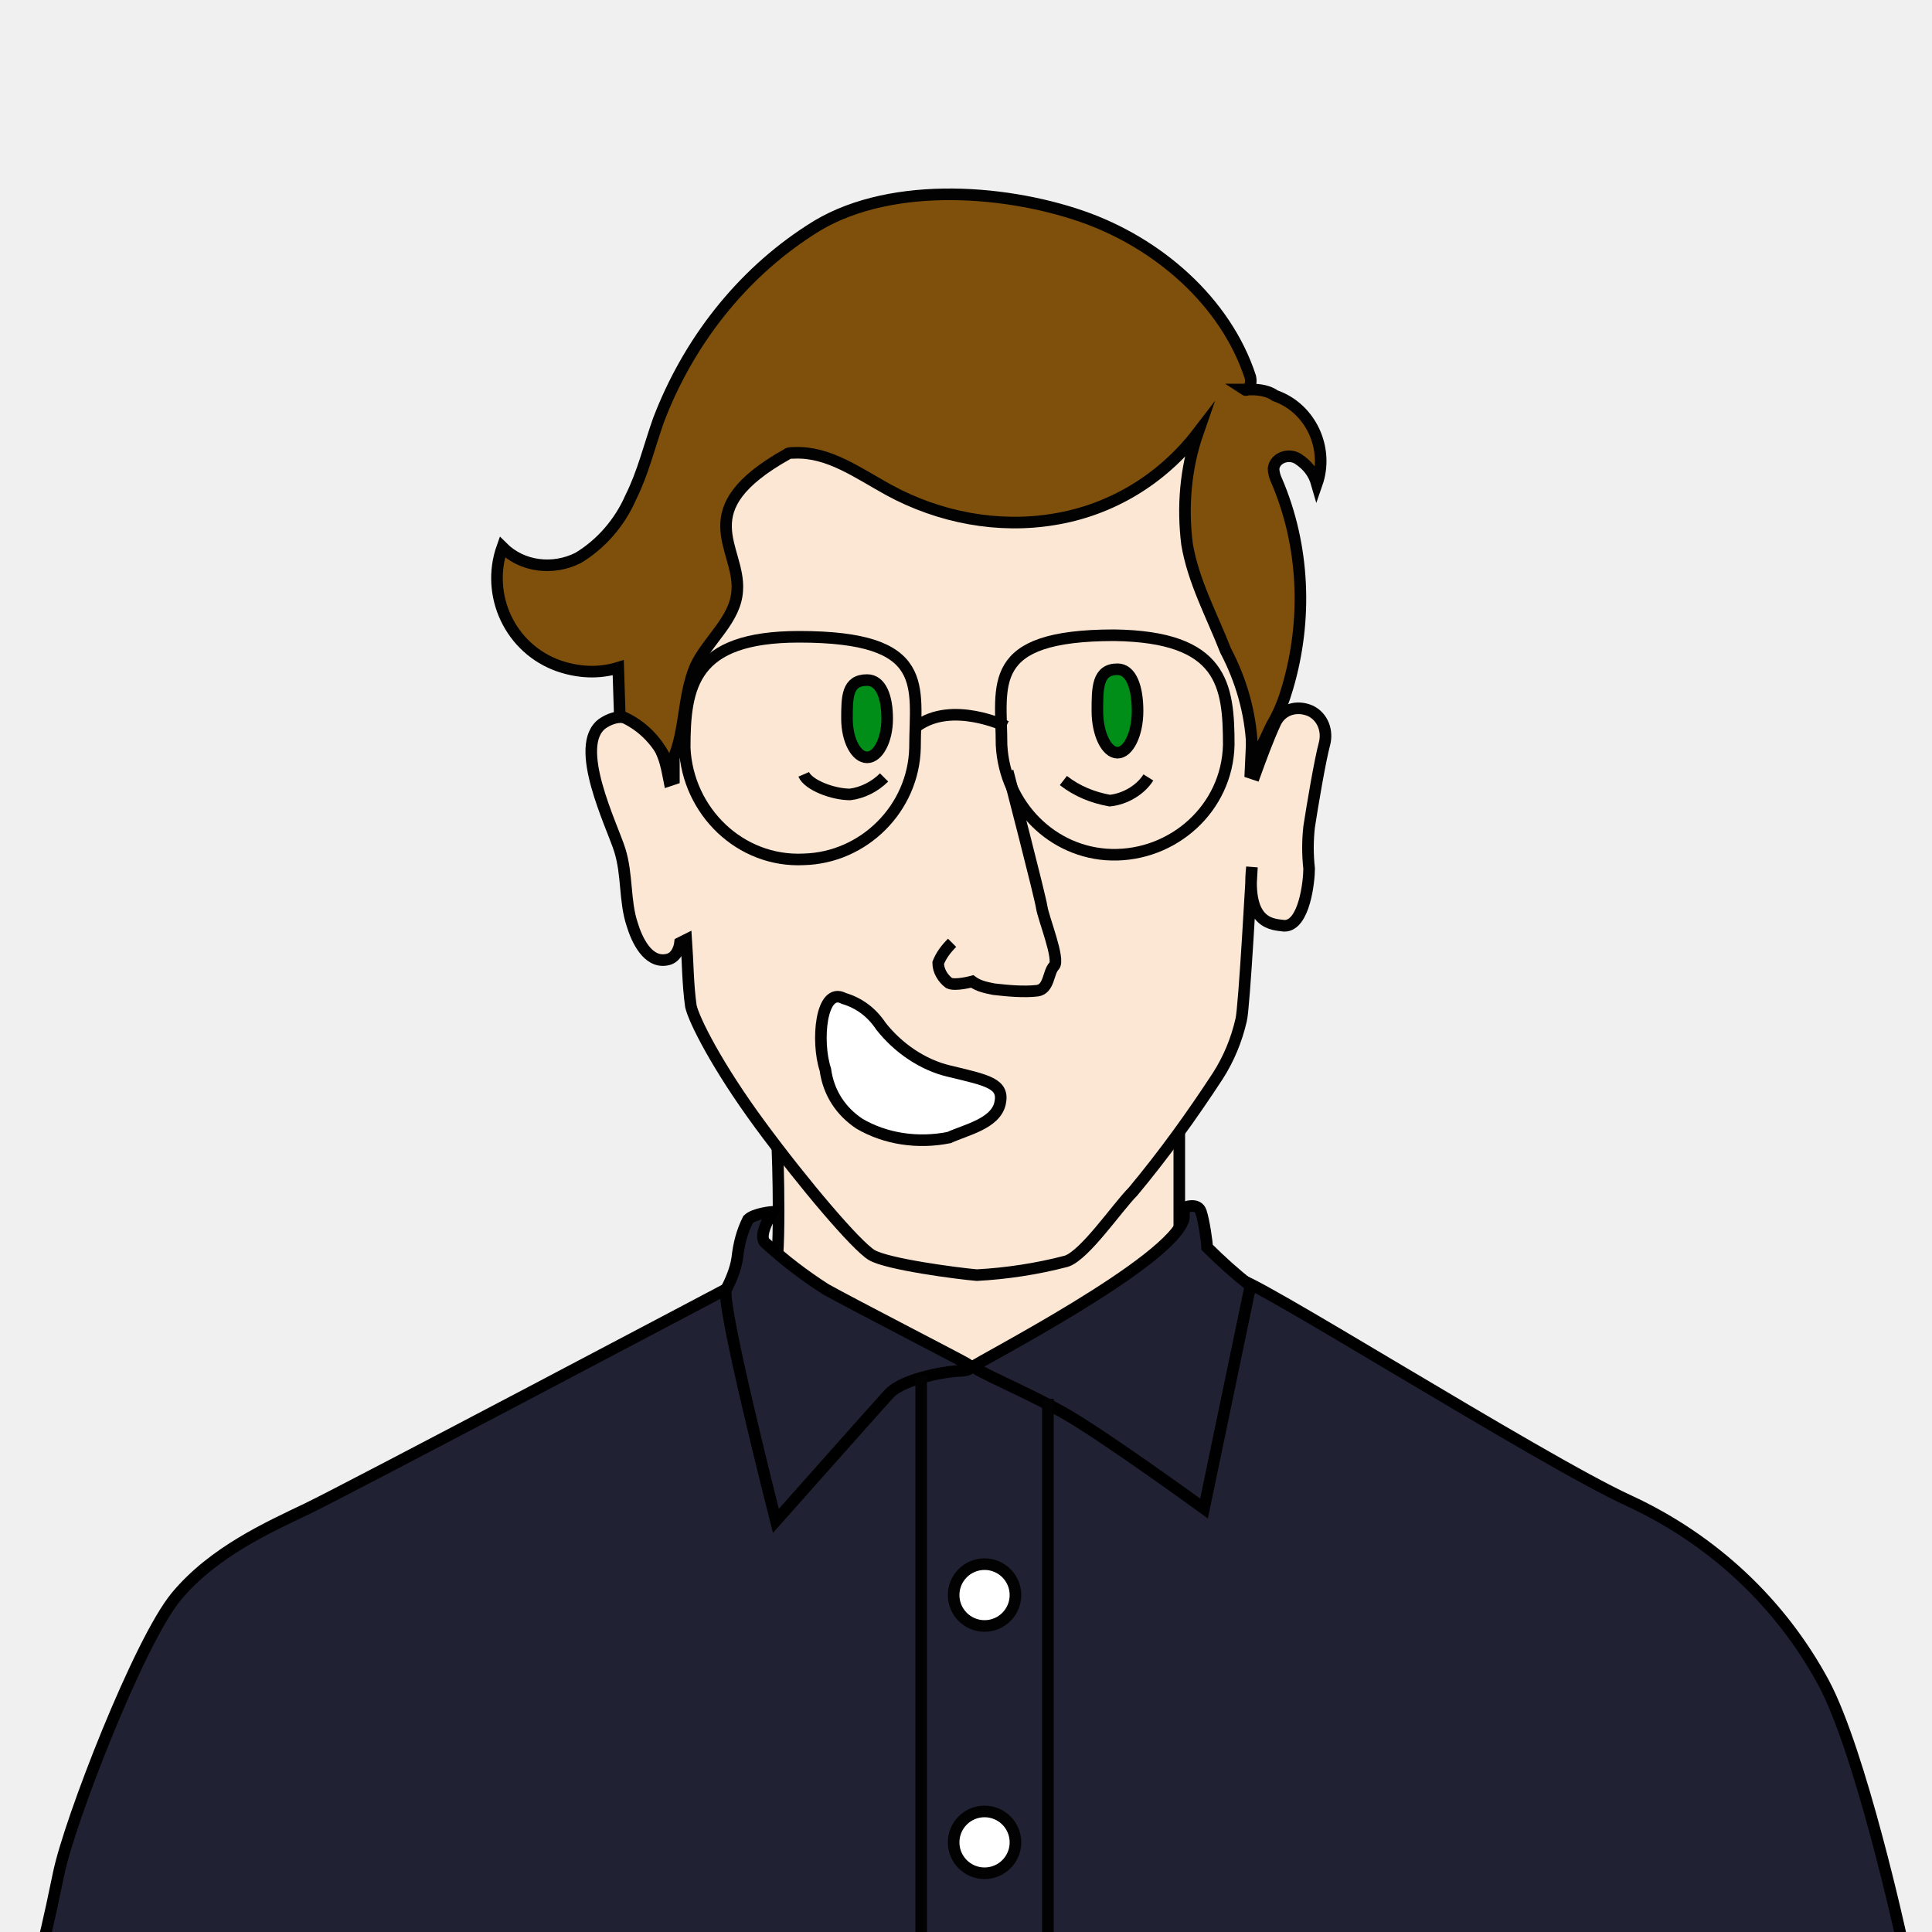
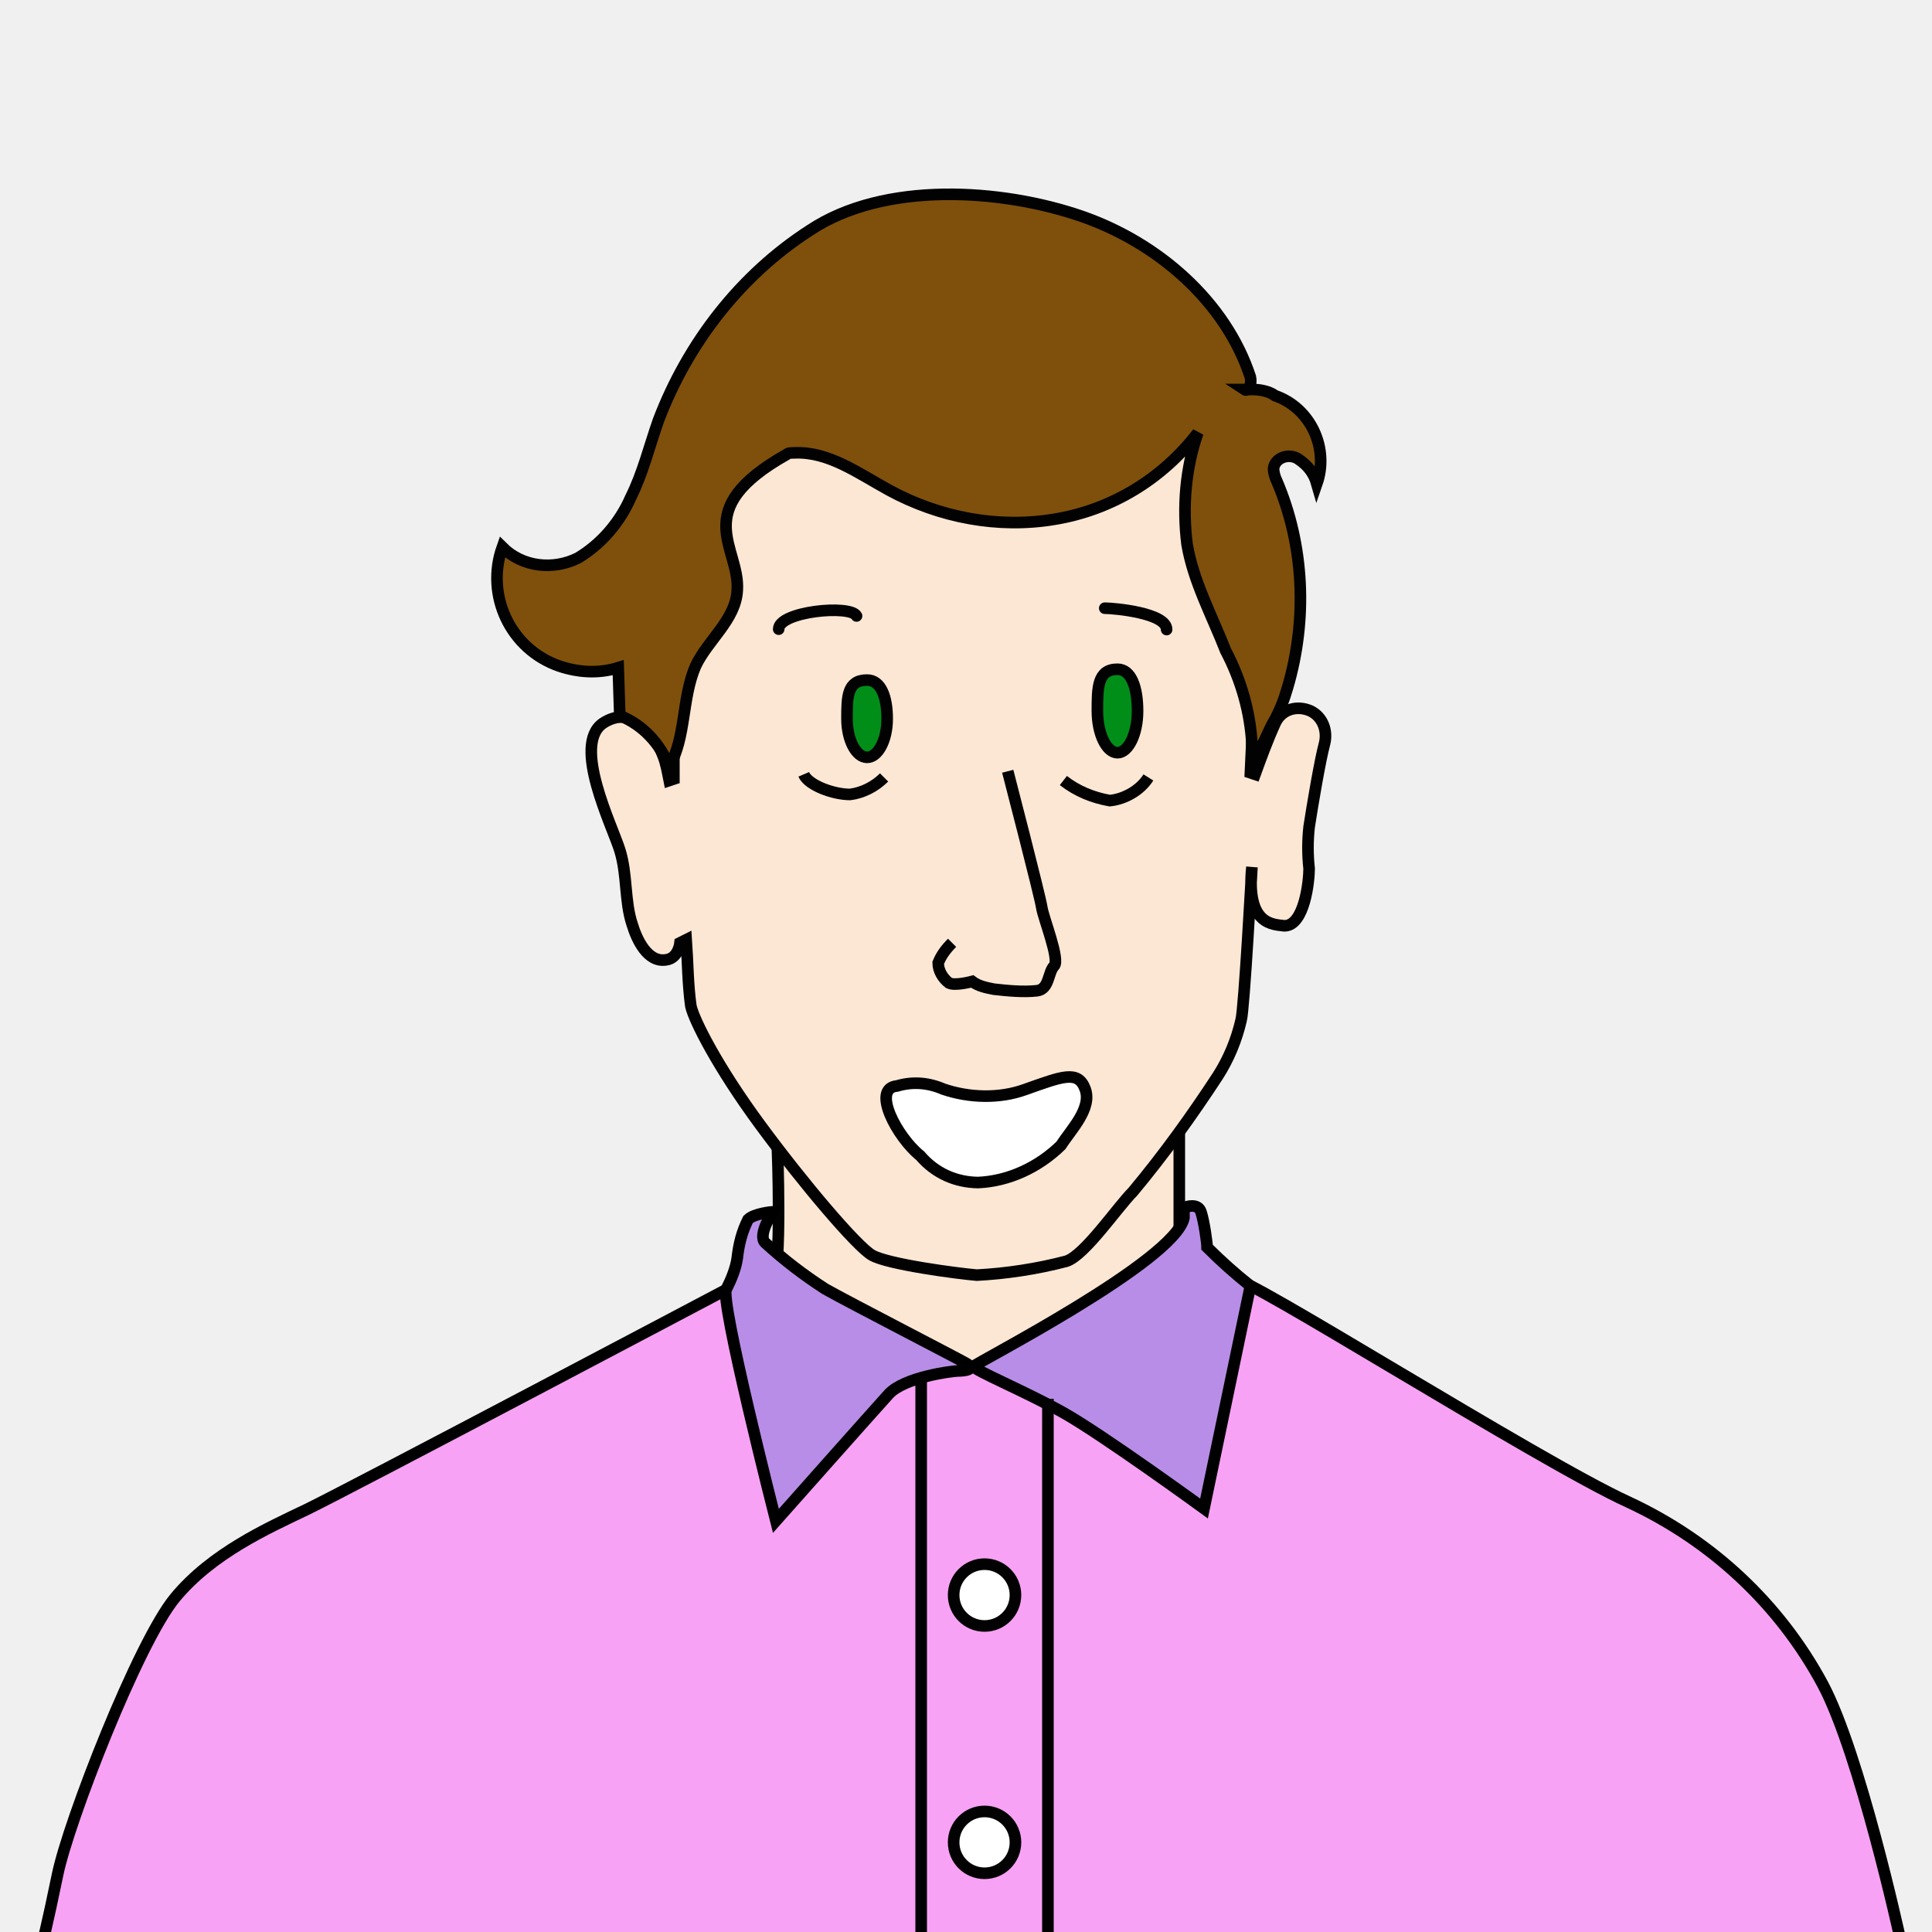
- <svg xmlns="http://www.w3.org/2000/svg" version="1.1" id="Layer_1" x="0px" y="0px" viewBox="0 0 125 125" style="enable-background:new 0 0 125 125;" xml:space="preserve">
-   <style type="text/css">
- 	.st0{fill:#FCE7D4;stroke:#020202;stroke-width:0.75;stroke-miterlimit:10;}
- 	.st1{fill:#202133;stroke:#000000;stroke-width:0.75;stroke-miterlimit:10;}
- 	.st2{fill:none;stroke:#020202;stroke-width:0.75;stroke-miterlimit:10;}
- 	.st3{fill:#FFFFFF;stroke:#020202;stroke-width:0.75;stroke-miterlimit:10;}
- 	.st4{fill:#008E19;stroke:#020202;stroke-width:0.75;stroke-miterlimit:10;}
- 	.st5{fill:#7F500B;stroke:#020202;stroke-width:0.75;stroke-miterlimit:10;}
- </style>
-   <g id="person_18">
-     <path id="neck-2" class="st0" d="M77,80.6c0,0-0.7-0.3-0.7-0.9V73l-26,1.3c0,0,0.3,7.9-0.3,8.6c0,0-3.1,2.3-2.2,4.2   c1.9,4,7.2,6.3,11.3,7c5,0.8,12.6,0,17-2.8C79,89.4,80.8,82.3,77,80.6z" />
-     <path id="face-2" class="st0" d="M81,56.1c0,0-0.5,9.2-0.7,9.9c-0.3,1.3-0.8,2.5-1.5,3.6c-1.7,2.6-3.5,5.1-5.5,7.5   c-1,1-3.1,4.1-4.3,4.5c-1.9,0.5-3.9,0.8-5.8,0.9c-1.2-0.1-5.8-0.7-6.8-1.3s-4.4-4.6-7.2-8.4s-4.3-6.8-4.5-7.7   c-0.2-1.4-0.2-2.9-0.3-4.3L44,61c0,0-0.1,1-0.9,1.1c-1.2,0.2-1.9-1.3-2.2-2.3c-0.5-1.5-0.3-3.2-0.8-4.8S37,48.2,39,46.8   c1.8-1.2,3.3,0.5,3.9,2.1c0.2,0.5,0.3,1.1,0.4,1.6l0.3-0.1c0,0,0-3,0-5.1c0.1-3.9-1.1-8.2,0.3-12c4.8-12.4,9.3-12.8,20.4-13.2   c9.9-0.3,15.5,7.7,16.2,11.4c0.7,3,1,6,0.9,9c-0.2,2.7-0.5,9.5-0.5,9.5l0.3,0.1c0.4-1.1,0.8-2.2,1.3-3.3c0.4-0.9,1.4-1.2,2.3-0.8   c0.8,0.4,1.1,1.3,0.9,2.1c-0.3,1.1-0.8,4.1-1,5.4c-0.1,0.9-0.1,1.8,0,2.7c0,0.8-0.3,3.7-1.6,3.7C82.4,59.8,80.6,59.9,81,56.1z" />
-     <path id="Sweater-4" class="st1" d="M2.8,125.7c0,0,0.3-1.1,1-4.5s5.2-15,7.6-17.9s6-4.5,8.5-5.7S47,83.4,47,83.4   c4.8,3.2,10.3,4.9,16.1,5c9.3,0,17-5.6,17-5.6c0-0.7,19.6,11.7,25.3,14.3c5.4,2.5,9.8,6.6,12.6,11.8c2.4,4.5,5,16.4,5,16.4" />
-     <path class="st2" d="M44.3,48.4c0.2,4.1,3.6,7.4,7.7,7.2c3.9-0.1,7.1-3.3,7.2-7.2c0-4,1.1-7.2-7.5-7.2   C44.8,41.2,44.3,44.4,44.3,48.4z" />
-     <path class="st2" d="M79.5,48.2c-0.1,4.1-3.6,7.2-7.6,7.1c-3.8-0.1-6.9-3.2-7.1-7.1c0-3.9-1.1-7.1,7.3-7.1   C79.1,41.2,79.5,44.3,79.5,48.2z" />
-     <path class="st2" d="M65.1,47c0,0-3.5-1.7-5.8,0" />
-     <path id="Collar-2" class="st1" d="M47,83.4c0.3-0.6,0.6-1.3,0.7-2c0.1-0.9,0.3-1.7,0.7-2.5c0.4-0.4,1.6-0.5,1.6-0.5s-1,1.5-0.5,2   c1.2,1.1,2.5,2.1,3.9,3c1.6,0.9,8.4,4.4,9.1,4.8s-0.1,0.5-0.5,0.5s-3.5,0.4-4.5,1.5s-7.3,8.2-7.3,8.2S46.5,83.9,47,83.4z" />
-     <path id="collar-3" class="st1" d="M76.7,78.1c0,0,0.8-0.3,1,0.3s0.4,2,0.4,2.3c0.9,0.9,1.8,1.7,2.8,2.5l-3,14.4   c0,0-6.6-4.8-9.1-6.2s-5.9-2.8-5.8-3s13-6.8,13.6-9.6c0-0.1,0-0.3,0-0.4L76.7,78.1z" />
-     <line class="st2" x1="59.6" y1="89" x2="59.6" y2="125.5" />
-     <line class="st2" x1="67.8" y1="90.5" x2="67.8" y2="125.5" />
-     <circle id="button" class="st3" cx="63.7" cy="103.2" r="2" />
-     <circle id="button-2" class="st3" cx="63.7" cy="119.2" r="2" />
-     <path id="Eye" class="st4" d="M57.4,46.5c0,1.4-0.6,2.5-1.3,2.5s-1.3-1.1-1.3-2.5s0-2.5,1.3-2.5C57,44,57.4,45.1,57.4,46.5z" />
-     <path id="Eye-2" class="st4" d="M73.6,46c0,1.5-0.6,2.7-1.3,2.7s-1.3-1.2-1.3-2.7s0-2.7,1.3-2.7C73.2,43.3,73.6,44.5,73.6,46z" />
-     <path id="undereye" class="st2" d="M57.2,50.3c-0.6,0.6-1.4,1-2.2,1.1c-1.1,0-2.7-0.6-3-1.3" />
-     <path id="undereye-2" class="st2" d="M68.8,50.5c0.9,0.7,1.9,1.1,3,1.3c1-0.1,2-0.7,2.5-1.5" />
-     <path class="st2" d="M65.2,49.9c0,0,2.1,8.1,2.2,8.8s1.2,3.4,0.8,3.8s-0.3,1.5-1.1,1.6c-0.9,0.1-1.9,0-2.8-0.1   c-0.5-0.1-1-0.2-1.4-0.5c0,0-1.1,0.3-1.5,0.1c-0.4-0.3-0.7-0.8-0.7-1.3c0.2-0.5,0.5-0.9,0.9-1.3" />
-     <path class="st5" d="M81,25.2h-0.5c0.3,0.2,0.5-0.4,0.4-0.8c-1.6-4.9-6-8.7-10.9-10.4c-5.2-1.8-12.8-2.3-17.6,0.9   c-4.5,2.9-7.9,7.3-9.8,12.3c-0.6,1.7-1,3.4-1.8,5c-0.7,1.6-1.9,3-3.4,3.9c-1.6,0.8-3.6,0.6-4.9-0.7c-1.1,3.1,0.5,6.6,3.7,7.7   c1.2,0.4,2.5,0.5,3.8,0.1l0.1,3.1c1.5,0.6,2.6,1.8,3.2,3.3c1.1-1.9,0.8-4.4,1.7-6.5c0.8-1.7,2.6-3,2.7-4.9c0.2-2.8-3.2-5.2,3.2-8.8   c0.1-0.1,0.3-0.1,0.5-0.1c2.2-0.1,4.1,1.3,6.1,2.4c3.3,1.8,7.1,2.5,10.7,1.9c3.7-0.6,7-2.6,9.3-5.6c-0.8,2.3-1,4.8-0.7,7.2   c0.4,2.4,1.6,4.6,2.5,6.9c1,1.9,1.6,4,1.7,6.1c0,0.2,0.1,0.3,0.3,0.3c0.1,0,0.2-0.1,0.3-0.2c0.3-0.5,0.5-1.1,0.8-1.6   c0.4-0.7,0.7-1.5,0.9-2.2c1.3-4.4,1.1-9.2-0.7-13.4c-0.1-0.2-0.2-0.5-0.2-0.8c0.1-0.7,1-1,1.6-0.6c0.6,0.4,1,0.9,1.2,1.6   c0.8-2.3-0.4-4.9-2.7-5.7C82.1,25.3,81.5,25.2,81,25.2L81,25.2z" />
-     <path id="mouth-4" class="st3" d="M54.6,64.6c1,0.3,1.8,0.9,2.4,1.8c1.1,1.4,2.7,2.5,4.4,2.9c2.5,0.6,3.6,0.8,3.3,2.1   s-2.2,1.7-3.3,2.2c-2,0.4-4.1,0.1-5.8-0.9c-1.2-0.8-2-2-2.2-3.5C52.8,67.4,53.1,63.8,54.6,64.6z" />
+ <svg xmlns="http://www.w3.org/2000/svg" xmlns:ns1="http://vectornator.io" height="100%" style="fill-rule:nonzero;clip-rule:evenodd;stroke-linecap:round;stroke-linejoin:round;" xml:space="preserve" width="100%" version="1.1" viewBox="0 0 125 125">
+   <defs />
+   <g id="person_18" ns1:layerName="person_18">
+     <path stroke="#020202" stroke-width="0.75" d="M77+80.6C77+80.6+76.3+80.3+76.3+79.7L76.3+73L50.3+74.3C50.3+74.3+50.6+82.2+50+82.9C50+82.9+46.9+85.2+47.8+87.1C49.7+91.1+55+93.4+59.1+94.1C64.1+94.9+71.7+94.1+76.1+91.3C79+89.4+80.8+82.3+77+80.6Z" fill="#fce7d4" stroke-linecap="butt" opacity="1" stroke-linejoin="miter" />
+     <path stroke="#020202" stroke-width="0.75" d="M81+56.1C81+56.1+80.5+65.3+80.3+66C80+67.3+79.5+68.5+78.8+69.6C77.1+72.2+75.3+74.7+73.3+77.1C72.3+78.1+70.2+81.2+69+81.6C67.1+82.1+65.1+82.4+63.2+82.5C62+82.4+57.4+81.8+56.4+81.2C55.4+80.6+52+76.6+49.2+72.8C46.4+69+44.9+66+44.7+65.1C44.5+63.7+44.5+62.2+44.4+60.8L44+61C44+61+43.9+62+43.1+62.1C41.9+62.3+41.2+60.8+40.9+59.8C40.4+58.3+40.6+56.6+40.1+55C39.6+53.4+37+48.2+39+46.8C40.8+45.6+42.3+47.3+42.9+48.9C43.1+49.4+43.2+50+43.3+50.5L43.6+50.4C43.6+50.4+43.6+47.4+43.6+45.3C43.7+41.4+42.5+37.1+43.9+33.3C48.7+20.9+53.2+20.5+64.3+20.1C74.2+19.8+79.8+27.8+80.5+31.5C81.2+34.5+81.5+37.5+81.4+40.5C81.2+43.2+80.9+50+80.9+50L81.2+50.1C81.6+49+82+47.9+82.5+46.8C82.9+45.9+83.9+45.6+84.8+46C85.6+46.4+85.9+47.3+85.7+48.1C85.4+49.2+84.9+52.2+84.7+53.5C84.6+54.4+84.6+55.3+84.7+56.2C84.7+57+84.4+59.9+83.1+59.9C82.4+59.8+80.6+59.9+81+56.1Z" fill="#fce7d4" stroke-linecap="butt" opacity="1" stroke-linejoin="miter" />
+     <path stroke="#000000" stroke-width="0.75" d="M2.729+125.77C2.729+125.77+3.029+124.67+3.729+121.27C4.429+117.87+8.929+106.27+11.329+103.37C13.729+100.47+17.329+98.87+19.829+97.67C22.329+96.47+46.929+83.47+46.929+83.47C51.729+86.67+57.229+88.37+63.029+88.47C72.329+88.47+80.029+82.87+80.029+82.87C80.029+82.17+99.629+94.57+105.329+97.17C110.729+99.67+115.129+103.77+117.929+108.97C120.329+113.47+122.929+125.37+122.929+125.37" fill="#f7a2f4" stroke-linecap="butt" opacity="1" stroke-linejoin="miter" />
+     <path stroke="#000000" stroke-width="0.75" d="M47+83.4C47.3+82.8+47.6+82.1+47.7+81.4C47.8+80.5+48+79.7+48.4+78.9C48.8+78.5+50+78.4+50+78.4C50+78.4+49+79.9+49.5+80.4C50.7+81.5+52+82.5+53.4+83.4C55+84.3+61.8+87.8+62.5+88.2C63.2+88.6+62.4+88.7+62+88.7C61.6+88.7+58.5+89.1+57.5+90.2C56.5+91.3+50.2+98.4+50.2+98.4C50.2+98.4+46.5+83.9+47+83.4Z" fill="#b88de7" stroke-linecap="butt" opacity="1" stroke-linejoin="miter" />
+     <path stroke="#000000" stroke-width="0.75" d="M76.7+78.1C76.7+78.1+77.5+77.8+77.7+78.4C77.9+79+78.1+80.4+78.1+80.7C79+81.6+79.9+82.4+80.9+83.2L77.9+97.6C77.9+97.6+71.3+92.8+68.8+91.4C66.3+90+62.9+88.6+63+88.4C63.1+88.2+76+81.6+76.6+78.8C76.6+78.7+76.6+78.5+76.6+78.4L76.7+78.1Z" fill="#b88de7" stroke-linecap="butt" opacity="1" stroke-linejoin="miter" />
+     <path stroke="#020202" stroke-width="0.75" d="M59.6+89L59.6+125.5" fill="none" stroke-linecap="butt" opacity="1" stroke-linejoin="miter" />
+     <path stroke="#020202" stroke-width="0.75" d="M67.8+90.5L67.8+125.5" fill="none" stroke-linecap="butt" opacity="1" stroke-linejoin="miter" />
+     <path stroke="#020202" stroke-width="0.75" d="M61.7+103.2C61.7+102.095+62.595+101.2+63.7+101.2C64.805+101.2+65.7+102.095+65.7+103.2C65.7+104.305+64.805+105.2+63.7+105.2C62.595+105.2+61.7+104.305+61.7+103.2Z" fill="#ffffff" stroke-linecap="butt" opacity="1" stroke-linejoin="miter" />
+     <path stroke="#020202" stroke-width="0.75" d="M61.7+119.2C61.7+118.095+62.595+117.2+63.7+117.2C64.805+117.2+65.7+118.095+65.7+119.2C65.7+120.305+64.805+121.2+63.7+121.2C62.595+121.2+61.7+120.305+61.7+119.2Z" fill="#ffffff" stroke-linecap="butt" opacity="1" stroke-linejoin="miter" />
+     <path stroke="#020202" stroke-width="0.75" d="M57.4+46.5C57.4+47.9+56.8+49+56.1+49C55.4+49+54.8+47.9+54.8+46.5C54.8+45.1+54.8+44+56.1+44C57+44+57.4+45.1+57.4+46.5Z" fill="#008e19" stroke-linecap="butt" opacity="1" stroke-linejoin="miter" />
+     <path stroke="#020202" stroke-width="0.75" d="M73.6+46C73.6+47.5+73+48.7+72.3+48.7C71.6+48.7+71+47.5+71+46C71+44.5+71+43.3+72.3+43.3C73.2+43.3+73.6+44.5+73.6+46Z" fill="#008e19" stroke-linecap="butt" opacity="1" stroke-linejoin="miter" />
+     <path stroke="#020202" stroke-width="0.75" d="M57.2+50.3C56.6+50.9+55.8+51.3+55+51.4C53.9+51.4+52.3+50.8+52+50.1" fill="none" stroke-linecap="butt" opacity="1" stroke-linejoin="miter" />
+     <path stroke="#020202" stroke-width="0.75" d="M68.8+50.5C69.7+51.2+70.7+51.6+71.8+51.8C72.8+51.7+73.8+51.1+74.3+50.3" fill="none" stroke-linecap="butt" opacity="1" stroke-linejoin="miter" />
+     <path stroke="#020202" stroke-width="0.75" d="M65.2+49.9C65.2+49.9+67.3+58+67.4+58.7C67.5+59.4+68.6+62.1+68.2+62.5C67.8+62.9+67.9+64+67.1+64.1C66.2+64.2+65.2+64.1+64.3+64C63.8+63.9+63.3+63.8+62.9+63.5C62.9+63.5+61.8+63.8+61.4+63.6C61+63.3+60.7+62.8+60.7+62.3C60.9+61.8+61.2+61.4+61.6+61" fill="none" stroke-linecap="butt" opacity="1" stroke-linejoin="miter" />
+     <path stroke="#020202" stroke-width="0.75" d="M81+25.2L80.5+25.2C80.8+25.4+81+24.8+80.9+24.4C79.3+19.5+74.9+15.7+70+14C64.8+12.2+57.2+11.7+52.4+14.9C47.9+17.8+44.5+22.2+42.6+27.2C42+28.9+41.6+30.6+40.8+32.2C40.1+33.8+38.9+35.2+37.4+36.1C35.8+36.9+33.8+36.7+32.5+35.4C31.4+38.5+33+42+36.2+43.1C37.4+43.5+38.7+43.6+40+43.2L40.1+46.3C41.6+46.9+42.7+48.1+43.3+49.6C44.4+47.7+44.1+45.2+45+43.1C45.8+41.4+47.6+40.1+47.7+38.2C47.9+35.4+44.5+33+50.9+29.4C51+29.3+51.2+29.3+51.4+29.3C53.6+29.2+55.5+30.6+57.5+31.7C60.8+33.5+64.6+34.2+68.2+33.6C71.9+33+75.2+31+77.5+28C76.7+30.3+76.5+32.8+76.8+35.2C77.2+37.6+78.4+39.8+79.3+42.1C80.3+44+80.9+46.1+81+48.2C81+48.4+81.1+48.5+81.3+48.5C81.4+48.5+81.5+48.4+81.6+48.3C81.9+47.8+82.1+47.2+82.4+46.7C82.8+46+83.1+45.2+83.3+44.5C84.6+40.1+84.4+35.3+82.6+31.1C82.5+30.9+82.4+30.6+82.4+30.3C82.5+29.6+83.4+29.3+84+29.7C84.6+30.1+85+30.6+85.2+31.3C86+29+84.8+26.4+82.5+25.6C82.1+25.3+81.5+25.2+81+25.2L81+25.2Z" fill="#7f500b" stroke-linecap="butt" opacity="1" stroke-linejoin="miter" />
+     <path stroke="#020202" stroke-width="0.75" d="M58.038+70.262C59.04+69.969+60.038+70.036+61.031+70.464C62.716+71.039+64.657+71.09+66.301+70.5C68.724+69.641+69.756+69.21+70.212+70.464C70.669+71.717+69.293+73.088+68.643+74.106C67.183+75.531+65.259+76.423+63.288+76.51C61.846+76.493+60.522+75.922+59.537+74.773C58.053+73.59+56.344+70.408+58.038+70.262Z" fill="#ffffff" stroke-linecap="butt" opacity="1" stroke-linejoin="miter" />
+     <path stroke="#020202" stroke-width="0.75" d="M55.418+39.852C55.044+39.104+50.381+39.553+50.381+40.706" fill="none" stroke-linecap="round" opacity="1" stroke-linejoin="round" />
+     <path stroke="#020202" stroke-width="0.75" d="M71.478+39.35C72.054+39.35+75.48+39.647+75.48+40.732" fill="none" stroke-linecap="round" opacity="1" stroke-linejoin="round" />
  </g>
</svg>
